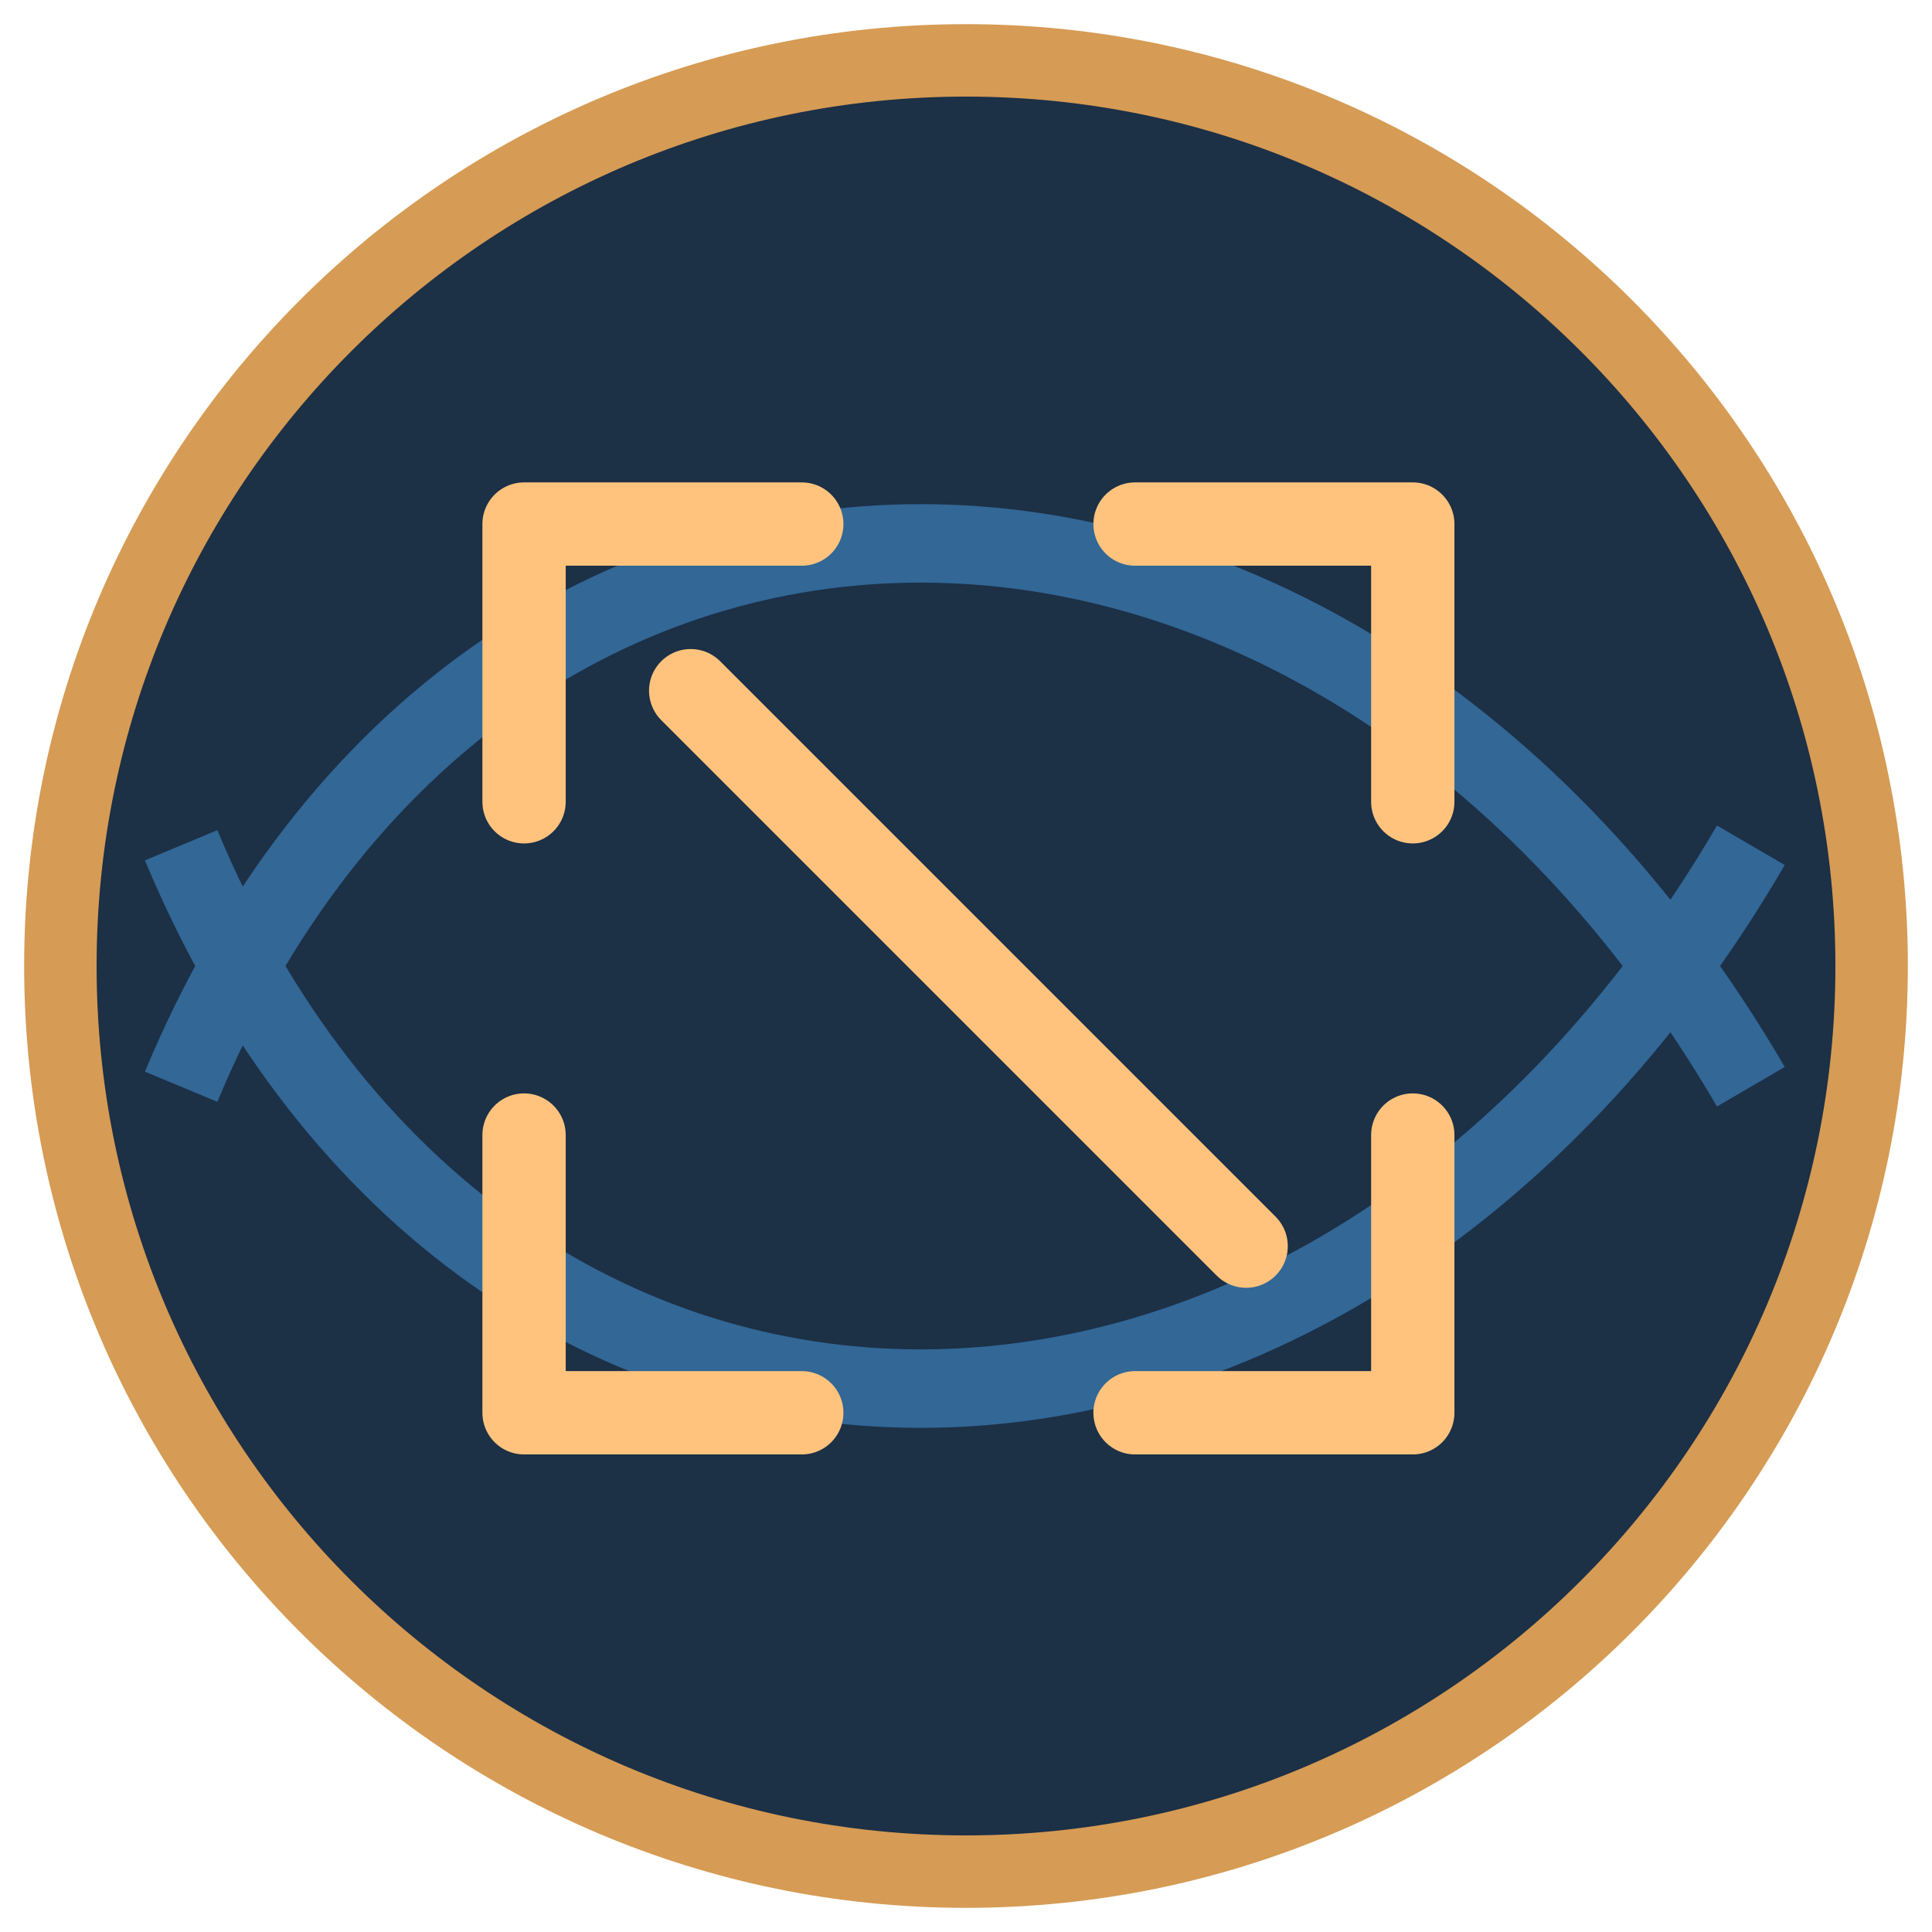
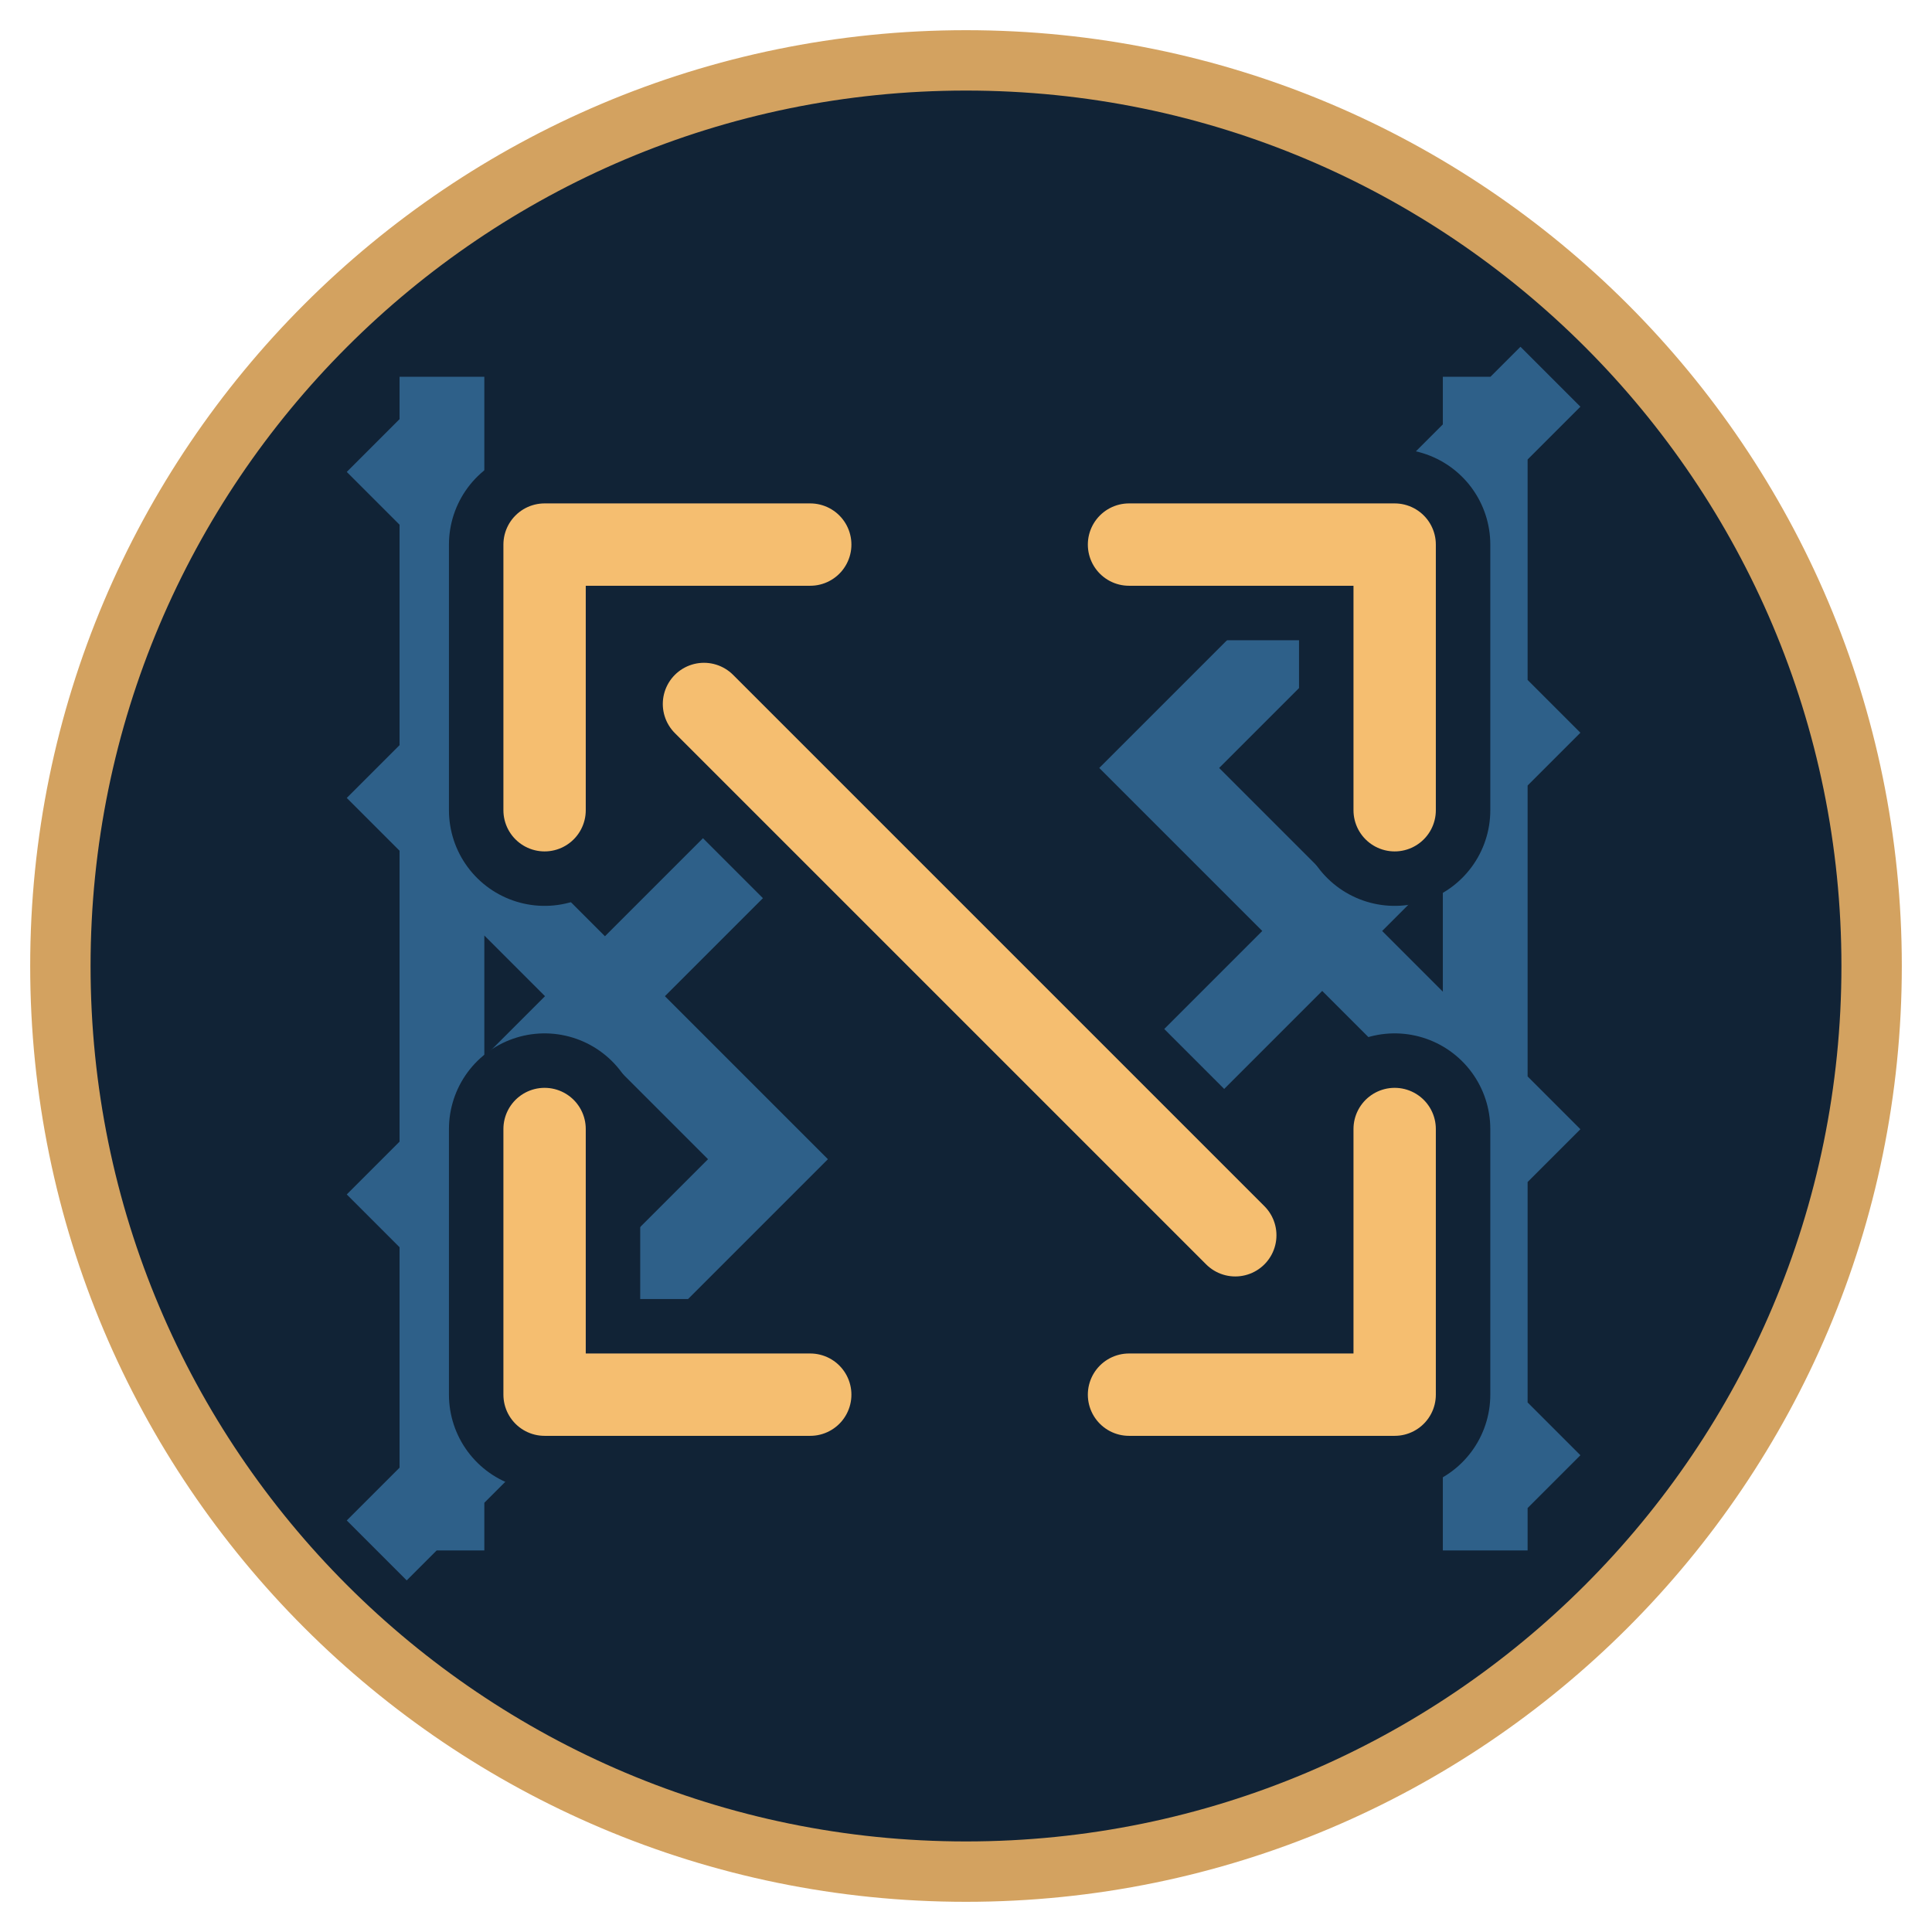
<svg xmlns="http://www.w3.org/2000/svg" viewBox="0 0 32 32">
-   <circle cx="16" cy="16" r="15" fill="#1C3046" stroke="#D69B54" stroke-width="1.2" />
-   <path d="M3 18 C8 6 22 6 29 18 M3 14 C8 26 22 26 29 14" fill="none" stroke="#3774AA" stroke-width="1.3" opacity=".8" />
-   <g transform="translate(5 5) scale(.92)">
-     <path d="M4,9 V4 H9 M15,4 H20 V9 M20,15 V20 H15 M9,20 H4 V15 M7,7 L17,17" fill="none" stroke="#FFC37D" stroke-width="1.5" stroke-linecap="round" stroke-linejoin="round" />
+   <circle cx="16" cy="16" r="15" fill="#112336" stroke="#d3a260" stroke-width="1" />
+   <path d="M3 4L9 10 3 16 M3 9L9 15 3 21 M21 3L15 9 21 15 M21 8L15 14 21 20 M4 3V21 M20 3V21" transform="translate(3 3) scale(1.08)" fill="none" stroke="#3c7cb0" stroke-width="1.3" opacity=".68" />
+   <g transform="translate(5.5 5.5) scale(.88)" fill="none" stroke-linecap="round" stroke-linejoin="round">
+     <path d="M4,9 V4 H9 M15,4 H20 V9 M20,15 V20 H15 M9,20 H4 V15 M7,7 L17,17" stroke="#112336" stroke-width="3.6" />
+     <path d="M4,9 V4 H9 M15,4 H20 V9 M20,15 V20 H15 M9,20 H4 V15 M7,7 L17,17" stroke="#f5be70" stroke-width="1.55" />
  </g>
</svg>
